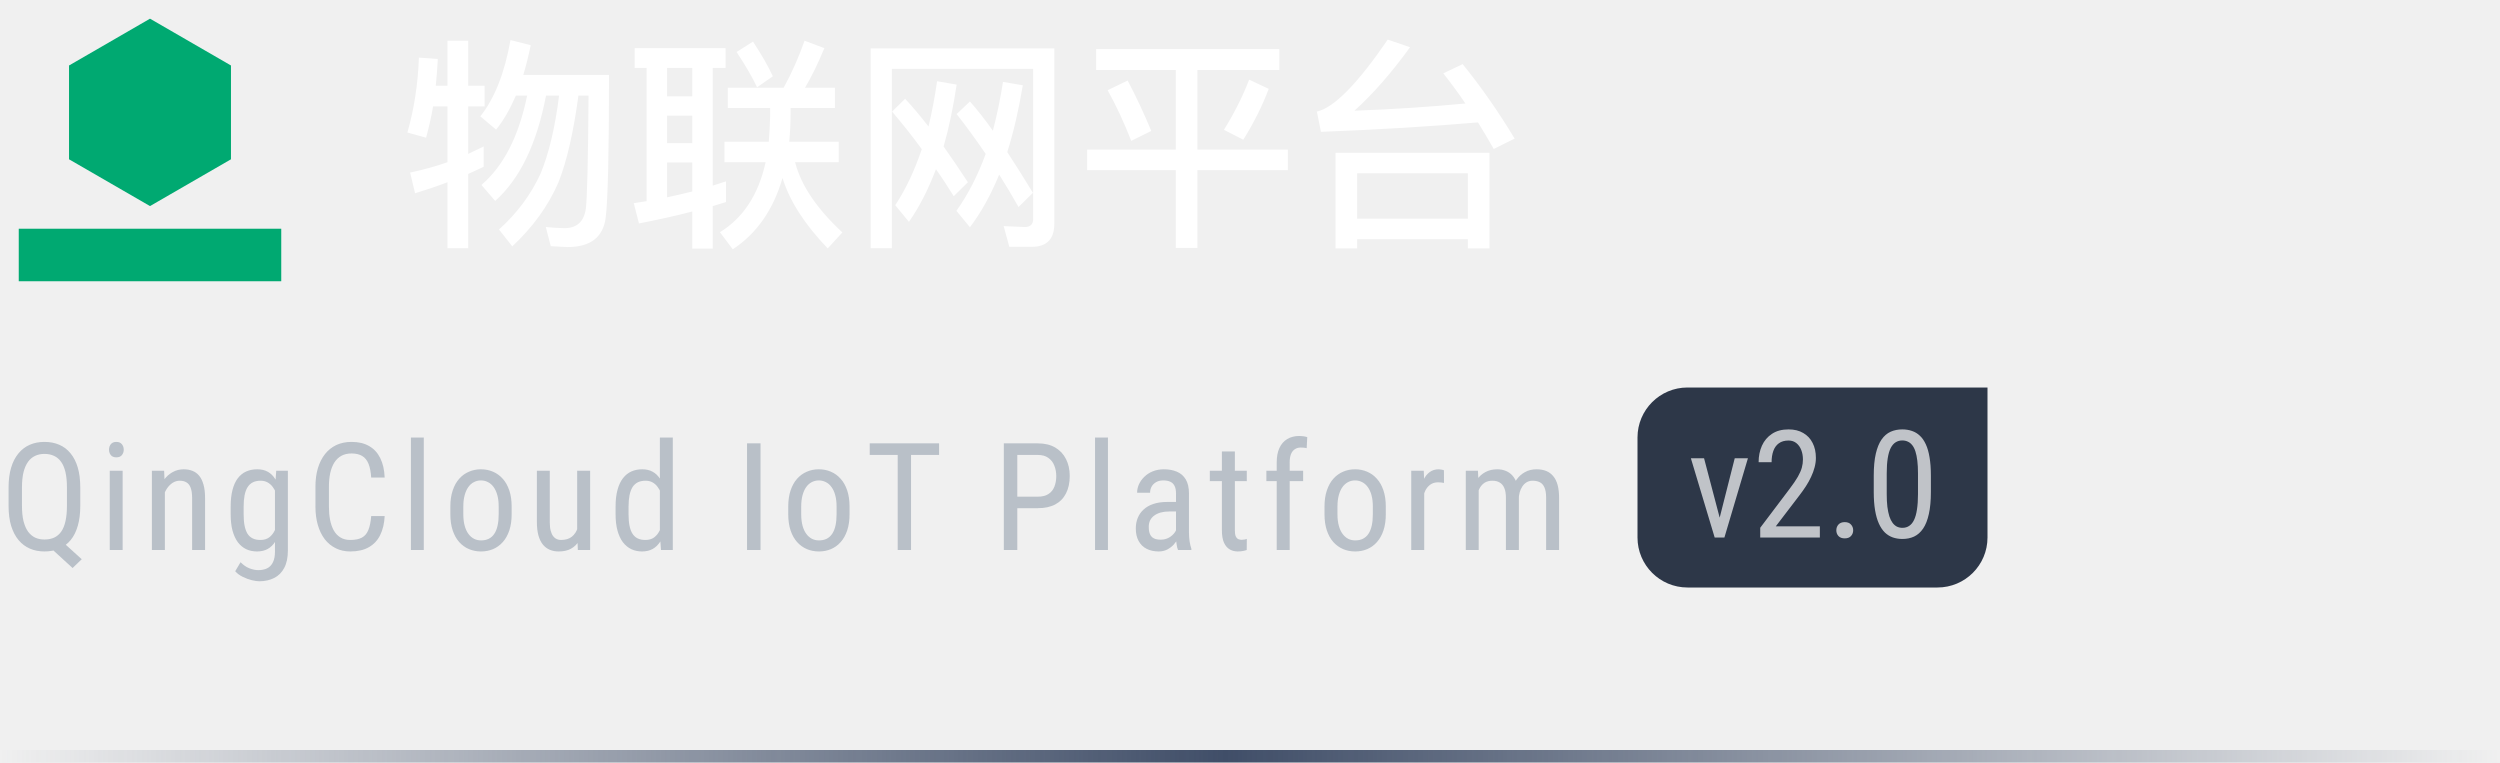
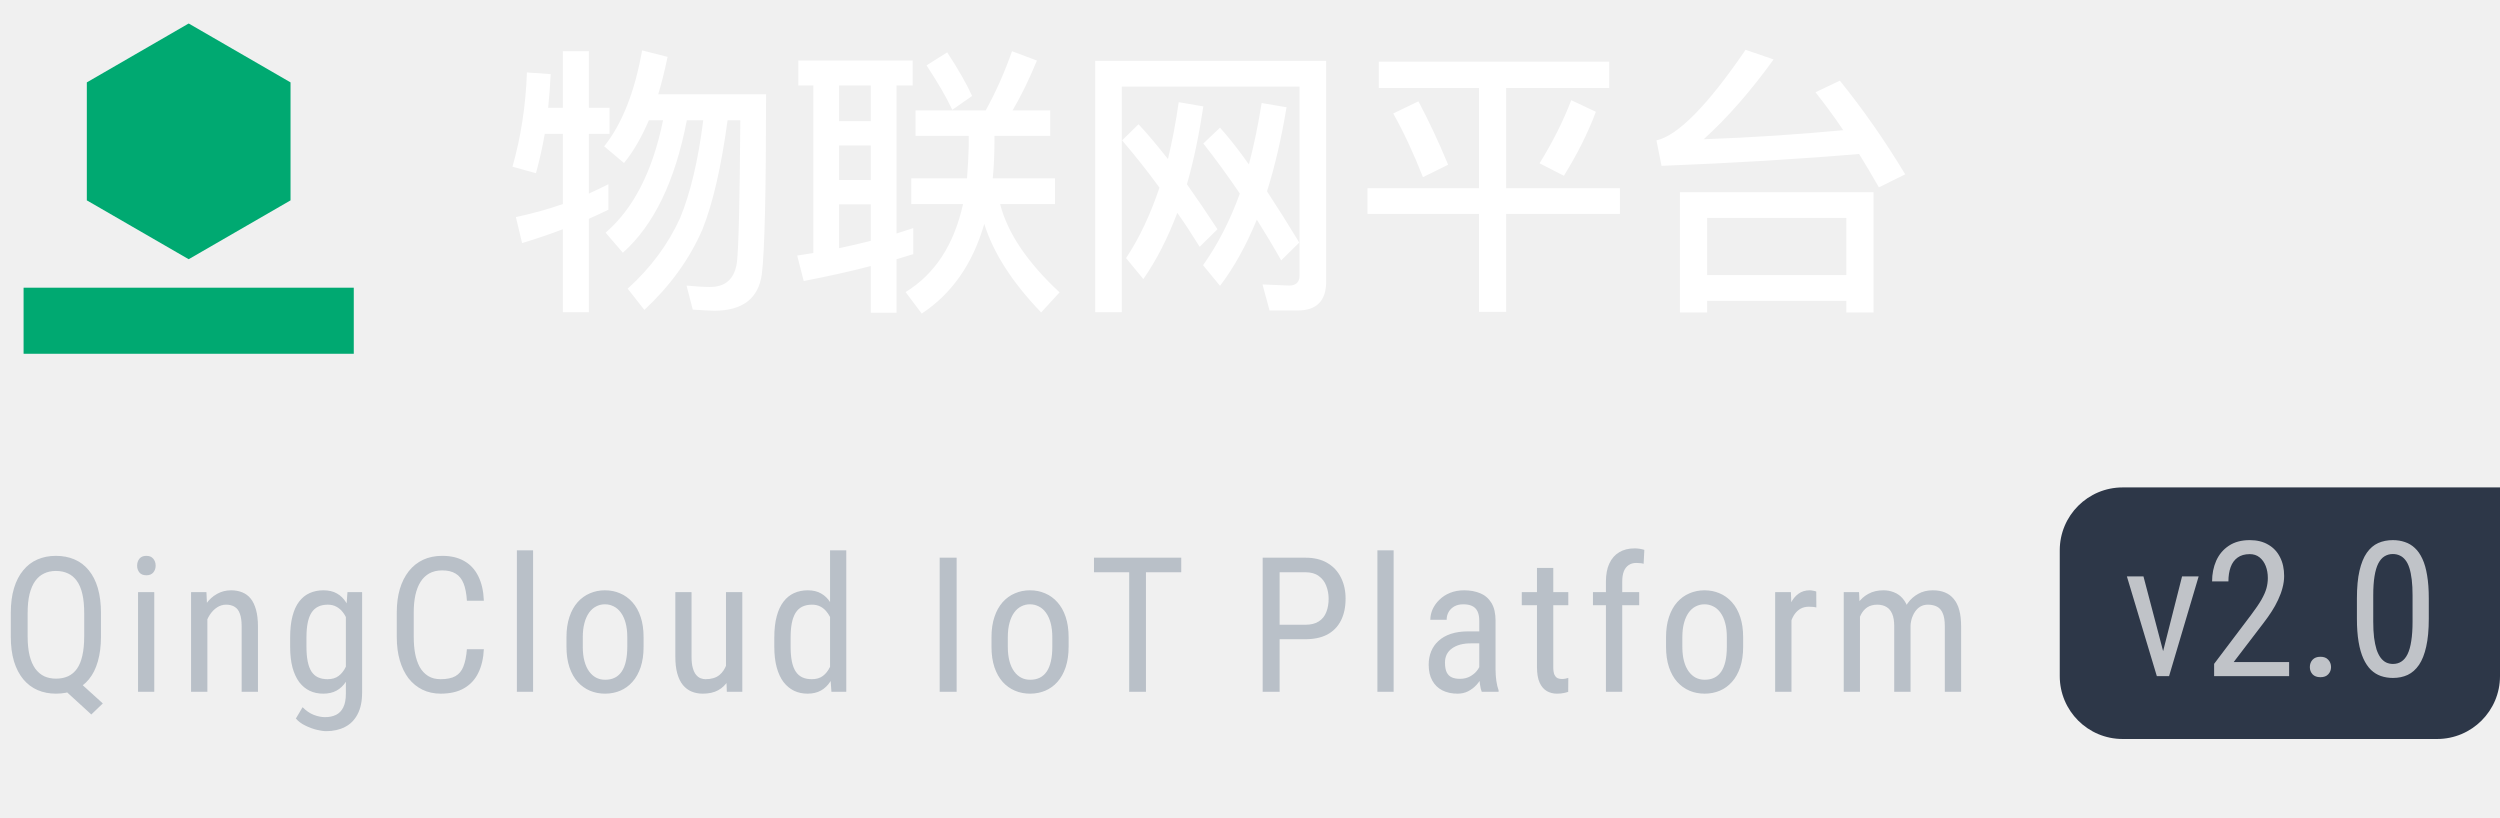
- <svg xmlns="http://www.w3.org/2000/svg" width="200" height="61" viewBox="0 0 200 61" fill="none">
+ <svg xmlns="http://www.w3.org/2000/svg" width="159" height="52" viewBox="0 0 159 52" fill="none">
  <path d="M12 16.482C12.004 16.482 12.007 16.481 12.011 16.48L18.478 12.743C18.479 12.74 18.48 12.737 18.48 12.734C18.48 12.731 18.479 12.728 18.478 12.725V5.258C18.479 5.255 18.48 5.252 18.48 5.249C18.48 5.245 18.479 5.242 18.478 5.24L12.011 1.5H11.989L5.522 5.24C5.52 5.242 5.519 5.245 5.519 5.249C5.519 5.252 5.52 5.255 5.522 5.258V12.725C5.521 12.727 5.52 12.731 5.52 12.734C5.52 12.737 5.521 12.74 5.522 12.743L11.989 16.48C11.993 16.481 11.996 16.482 12 16.482Z" fill="#00A971" />
  <path d="M1.5 18.298H22.5V22.5H1.5V18.298Z" fill="#00A971" />
  <path opacity="0.8" d="M4.646 43.022L6.539 44.738L5.807 45.441L3.955 43.748L4.646 43.022ZM6.422 38.996V40.473C6.422 41.078 6.355 41.609 6.223 42.066C6.094 42.52 5.904 42.898 5.654 43.203C5.404 43.508 5.102 43.736 4.746 43.889C4.395 44.041 3.998 44.117 3.557 44.117C3.131 44.117 2.742 44.041 2.391 43.889C2.039 43.736 1.736 43.508 1.482 43.203C1.229 42.898 1.031 42.52 0.891 42.066C0.754 41.609 0.686 41.078 0.686 40.473V38.996C0.686 38.391 0.754 37.861 0.891 37.408C1.027 36.955 1.223 36.576 1.477 36.272C1.73 35.963 2.033 35.732 2.385 35.58C2.736 35.428 3.125 35.352 3.551 35.352C3.992 35.352 4.389 35.428 4.74 35.58C5.096 35.732 5.398 35.963 5.648 36.272C5.898 36.576 6.09 36.955 6.223 37.408C6.355 37.861 6.422 38.391 6.422 38.996ZM5.355 40.473V38.984C5.355 38.516 5.316 38.113 5.238 37.777C5.16 37.438 5.043 37.16 4.887 36.945C4.734 36.73 4.547 36.572 4.324 36.471C4.102 36.365 3.844 36.312 3.551 36.312C3.277 36.312 3.029 36.365 2.807 36.471C2.588 36.572 2.4 36.73 2.244 36.945C2.088 37.16 1.967 37.438 1.881 37.777C1.799 38.113 1.758 38.516 1.758 38.984V40.473C1.758 40.945 1.799 41.352 1.881 41.691C1.967 42.031 2.088 42.31 2.244 42.529C2.404 42.744 2.594 42.904 2.812 43.01C3.035 43.111 3.283 43.162 3.557 43.162C3.85 43.162 4.107 43.111 4.33 43.01C4.557 42.904 4.746 42.744 4.898 42.529C5.051 42.31 5.164 42.031 5.238 41.691C5.316 41.352 5.355 40.945 5.355 40.473ZM9.811 37.66V44H8.78V37.66H9.811ZM8.721 35.978C8.721 35.803 8.77 35.654 8.868 35.533C8.966 35.412 9.112 35.352 9.307 35.352C9.503 35.352 9.649 35.412 9.747 35.533C9.848 35.654 9.899 35.803 9.899 35.978C9.899 36.147 9.848 36.291 9.747 36.412C9.649 36.529 9.503 36.588 9.307 36.588C9.112 36.588 8.966 36.529 8.868 36.412C8.77 36.291 8.721 36.147 8.721 35.978ZM13.189 39.014V44H12.152V37.66H13.13L13.189 39.014ZM12.937 40.59L12.515 40.572C12.511 40.139 12.56 39.738 12.662 39.371C12.767 39 12.916 38.678 13.107 38.404C13.302 38.131 13.535 37.92 13.804 37.772C14.074 37.619 14.373 37.543 14.701 37.543C14.959 37.543 15.193 37.586 15.404 37.672C15.615 37.754 15.794 37.887 15.943 38.07C16.091 38.254 16.205 38.492 16.283 38.785C16.365 39.074 16.406 39.428 16.406 39.846V44H15.369V39.834C15.369 39.502 15.332 39.236 15.257 39.037C15.187 38.834 15.078 38.688 14.929 38.598C14.785 38.504 14.601 38.457 14.379 38.457C14.175 38.457 13.986 38.514 13.81 38.627C13.634 38.74 13.48 38.897 13.347 39.096C13.218 39.295 13.117 39.523 13.043 39.781C12.972 40.035 12.937 40.305 12.937 40.59ZM22.098 37.66H23.03V44.053C23.03 44.611 22.932 45.072 22.737 45.435C22.545 45.799 22.278 46.066 21.934 46.238C21.59 46.414 21.194 46.502 20.744 46.502C20.584 46.502 20.383 46.473 20.141 46.414C19.899 46.355 19.657 46.266 19.415 46.145C19.172 46.027 18.973 45.879 18.817 45.699L19.244 44.978C19.467 45.205 19.703 45.367 19.953 45.465C20.203 45.562 20.442 45.611 20.668 45.611C20.938 45.611 21.172 45.562 21.372 45.465C21.571 45.367 21.725 45.207 21.834 44.984C21.944 44.766 21.998 44.473 21.998 44.105V39.055L22.098 37.66ZM18.453 41.135V40.543C18.453 40.02 18.502 39.57 18.6 39.195C18.698 38.816 18.838 38.506 19.022 38.264C19.209 38.018 19.434 37.836 19.696 37.719C19.957 37.602 20.25 37.543 20.575 37.543C20.903 37.543 21.186 37.609 21.424 37.742C21.663 37.875 21.86 38.068 22.016 38.322C22.176 38.572 22.301 38.877 22.391 39.236C22.485 39.592 22.549 39.994 22.584 40.443V41.234C22.549 41.68 22.485 42.08 22.391 42.435C22.301 42.791 22.174 43.094 22.01 43.344C21.85 43.594 21.651 43.785 21.413 43.918C21.174 44.051 20.891 44.117 20.563 44.117C20.243 44.117 19.953 44.057 19.696 43.935C19.438 43.81 19.215 43.625 19.028 43.379C18.844 43.129 18.702 42.818 18.6 42.447C18.502 42.072 18.453 41.635 18.453 41.135ZM19.491 40.543V41.135C19.491 41.486 19.516 41.793 19.567 42.055C19.618 42.312 19.696 42.527 19.801 42.699C19.91 42.867 20.049 42.992 20.217 43.074C20.389 43.156 20.594 43.197 20.832 43.197C21.122 43.197 21.358 43.127 21.541 42.986C21.725 42.846 21.872 42.66 21.981 42.43C22.094 42.195 22.184 41.943 22.25 41.674V40.01C22.211 39.81 22.155 39.619 22.081 39.435C22.01 39.248 21.918 39.082 21.805 38.938C21.692 38.789 21.555 38.672 21.395 38.586C21.239 38.5 21.055 38.457 20.844 38.457C20.606 38.457 20.401 38.5 20.229 38.586C20.057 38.672 19.916 38.801 19.807 38.973C19.698 39.145 19.618 39.361 19.567 39.623C19.516 39.885 19.491 40.191 19.491 40.543ZM29.695 41.287H30.773C30.745 41.873 30.626 42.379 30.415 42.805C30.208 43.227 29.905 43.551 29.507 43.777C29.113 44.004 28.618 44.117 28.025 44.117C27.599 44.117 27.214 44.033 26.87 43.865C26.527 43.697 26.232 43.457 25.985 43.145C25.743 42.828 25.558 42.449 25.429 42.008C25.3 41.566 25.235 41.07 25.235 40.52V38.943C25.235 38.397 25.3 37.902 25.429 37.461C25.562 37.02 25.751 36.643 25.997 36.33C26.247 36.014 26.55 35.772 26.905 35.603C27.265 35.435 27.671 35.352 28.124 35.352C28.679 35.352 29.148 35.463 29.53 35.685C29.917 35.904 30.214 36.227 30.421 36.652C30.632 37.074 30.749 37.592 30.773 38.205H29.695C29.667 37.756 29.597 37.391 29.484 37.109C29.37 36.824 29.202 36.615 28.98 36.482C28.761 36.346 28.476 36.277 28.124 36.277C27.812 36.277 27.54 36.34 27.31 36.465C27.083 36.59 26.896 36.77 26.747 37.004C26.603 37.234 26.493 37.514 26.419 37.842C26.349 38.166 26.314 38.529 26.314 38.932V40.52C26.314 40.895 26.343 41.244 26.402 41.568C26.464 41.893 26.562 42.178 26.695 42.424C26.831 42.666 27.009 42.855 27.228 42.992C27.447 43.129 27.712 43.197 28.025 43.197C28.419 43.197 28.732 43.133 28.962 43.004C29.193 42.875 29.363 42.67 29.472 42.389C29.585 42.107 29.659 41.74 29.695 41.287ZM33.904 35V44H32.873V35H33.904ZM36.028 41.135V40.531C36.028 40.039 36.091 39.607 36.216 39.236C36.341 38.861 36.514 38.549 36.737 38.299C36.96 38.049 37.219 37.861 37.516 37.736C37.813 37.607 38.132 37.543 38.471 37.543C38.819 37.543 39.141 37.607 39.438 37.736C39.735 37.861 39.995 38.049 40.218 38.299C40.444 38.549 40.62 38.861 40.745 39.236C40.87 39.607 40.932 40.039 40.932 40.531V41.135C40.932 41.627 40.87 42.06 40.745 42.435C40.62 42.807 40.446 43.117 40.223 43.367C40.001 43.617 39.741 43.805 39.444 43.93C39.147 44.055 38.827 44.117 38.483 44.117C38.139 44.117 37.819 44.055 37.522 43.93C37.225 43.805 36.964 43.617 36.737 43.367C36.514 43.117 36.341 42.807 36.216 42.435C36.091 42.06 36.028 41.627 36.028 41.135ZM37.065 40.531V41.135C37.065 41.482 37.1 41.787 37.171 42.049C37.241 42.31 37.341 42.529 37.469 42.705C37.598 42.881 37.749 43.014 37.921 43.103C38.093 43.19 38.28 43.232 38.483 43.232C38.718 43.232 38.923 43.19 39.098 43.103C39.278 43.014 39.427 42.881 39.544 42.705C39.661 42.529 39.749 42.31 39.807 42.049C39.866 41.787 39.895 41.482 39.895 41.135V40.531C39.895 40.184 39.86 39.881 39.79 39.623C39.719 39.361 39.62 39.143 39.491 38.967C39.362 38.787 39.21 38.654 39.034 38.568C38.862 38.478 38.675 38.434 38.471 38.434C38.272 38.434 38.087 38.478 37.915 38.568C37.743 38.654 37.593 38.787 37.464 38.967C37.339 39.143 37.241 39.361 37.171 39.623C37.1 39.881 37.065 40.184 37.065 40.531ZM46.173 42.535V37.66H47.211V44H46.226L46.173 42.535ZM46.367 41.199L46.777 41.188C46.777 41.609 46.74 42 46.666 42.359C46.595 42.715 46.478 43.023 46.314 43.285C46.154 43.547 45.941 43.752 45.675 43.9C45.41 44.045 45.084 44.117 44.697 44.117C44.435 44.117 44.197 44.072 43.982 43.982C43.771 43.893 43.587 43.754 43.431 43.566C43.279 43.379 43.16 43.135 43.074 42.834C42.992 42.533 42.951 42.172 42.951 41.75V37.66H43.982V41.762C43.982 42.047 44.007 42.283 44.058 42.471C44.109 42.654 44.177 42.801 44.263 42.91C44.349 43.016 44.445 43.09 44.55 43.133C44.656 43.176 44.763 43.197 44.873 43.197C45.24 43.197 45.533 43.109 45.752 42.934C45.97 42.754 46.127 42.514 46.22 42.213C46.318 41.908 46.367 41.57 46.367 41.199ZM52.791 42.77V35H53.823V44H52.879L52.791 42.77ZM49.246 41.135V40.543C49.246 40.02 49.297 39.57 49.399 39.195C49.5 38.816 49.645 38.506 49.832 38.264C50.02 38.018 50.245 37.836 50.506 37.719C50.768 37.602 51.057 37.543 51.373 37.543C51.702 37.543 51.983 37.609 52.217 37.742C52.456 37.875 52.655 38.068 52.815 38.322C52.975 38.572 53.1 38.877 53.19 39.236C53.284 39.592 53.346 39.994 53.377 40.443V41.234C53.342 41.68 53.278 42.08 53.184 42.435C53.094 42.791 52.969 43.094 52.809 43.344C52.649 43.594 52.45 43.785 52.211 43.918C51.973 44.051 51.69 44.117 51.362 44.117C51.049 44.117 50.764 44.057 50.506 43.935C50.248 43.81 50.024 43.625 49.832 43.379C49.645 43.129 49.5 42.818 49.399 42.447C49.297 42.072 49.246 41.635 49.246 41.135ZM50.284 40.543V41.135C50.284 41.486 50.309 41.793 50.36 42.055C50.41 42.312 50.491 42.527 50.6 42.699C50.709 42.867 50.848 42.992 51.016 43.074C51.188 43.156 51.393 43.197 51.631 43.197C51.92 43.197 52.157 43.127 52.34 42.986C52.524 42.846 52.67 42.66 52.78 42.43C52.893 42.195 52.983 41.943 53.049 41.674V40.01C53.01 39.81 52.953 39.619 52.879 39.435C52.805 39.248 52.711 39.082 52.598 38.938C52.489 38.789 52.354 38.672 52.194 38.586C52.038 38.5 51.854 38.457 51.643 38.457C51.405 38.457 51.198 38.5 51.022 38.586C50.85 38.672 50.709 38.801 50.6 38.973C50.495 39.145 50.414 39.361 50.36 39.623C50.309 39.885 50.284 40.191 50.284 40.543ZM60.842 35.469V44H59.764V35.469H60.842ZM63.059 41.135V40.531C63.059 40.039 63.122 39.607 63.247 39.236C63.372 38.861 63.546 38.549 63.768 38.299C63.991 38.049 64.251 37.861 64.548 37.736C64.844 37.607 65.163 37.543 65.503 37.543C65.85 37.543 66.173 37.607 66.469 37.736C66.766 37.861 67.026 38.049 67.249 38.299C67.475 38.549 67.651 38.861 67.776 39.236C67.901 39.607 67.964 40.039 67.964 40.531V41.135C67.964 41.627 67.901 42.06 67.776 42.435C67.651 42.807 67.477 43.117 67.255 43.367C67.032 43.617 66.772 43.805 66.475 43.93C66.178 44.055 65.858 44.117 65.514 44.117C65.171 44.117 64.85 44.055 64.553 43.93C64.257 43.805 63.995 43.617 63.768 43.367C63.546 43.117 63.372 42.807 63.247 42.435C63.122 42.06 63.059 41.627 63.059 41.135ZM64.097 40.531V41.135C64.097 41.482 64.132 41.787 64.202 42.049C64.272 42.31 64.372 42.529 64.501 42.705C64.63 42.881 64.78 43.014 64.952 43.103C65.124 43.19 65.311 43.232 65.514 43.232C65.749 43.232 65.954 43.19 66.13 43.103C66.309 43.014 66.458 42.881 66.575 42.705C66.692 42.529 66.78 42.31 66.839 42.049C66.897 41.787 66.927 41.482 66.927 41.135V40.531C66.927 40.184 66.891 39.881 66.821 39.623C66.751 39.361 66.651 39.143 66.522 38.967C66.393 38.787 66.241 38.654 66.065 38.568C65.893 38.478 65.706 38.434 65.503 38.434C65.303 38.434 65.118 38.478 64.946 38.568C64.774 38.654 64.624 38.787 64.495 38.967C64.37 39.143 64.272 39.361 64.202 39.623C64.132 39.881 64.097 40.184 64.097 40.531ZM72.882 35.469V44H71.816V35.469H72.882ZM75.127 35.469V36.395H69.578V35.469H75.127ZM83.025 40.654H81.161V39.734H83.025C83.376 39.734 83.659 39.664 83.874 39.523C84.093 39.383 84.251 39.188 84.349 38.938C84.45 38.688 84.501 38.402 84.501 38.082C84.501 37.789 84.45 37.514 84.349 37.256C84.251 36.998 84.093 36.791 83.874 36.635C83.659 36.475 83.376 36.395 83.025 36.395H81.384V44H80.306V35.469H83.025C83.575 35.469 84.04 35.58 84.419 35.803C84.798 36.025 85.085 36.334 85.281 36.728C85.48 37.119 85.579 37.566 85.579 38.07C85.579 38.617 85.48 39.084 85.281 39.471C85.085 39.857 84.798 40.152 84.419 40.355C84.04 40.555 83.575 40.654 83.025 40.654ZM88.635 35V44H87.603V35H88.635ZM94.081 42.916V39.477C94.081 39.227 94.042 39.025 93.964 38.873C93.889 38.721 93.776 38.609 93.624 38.539C93.475 38.469 93.288 38.434 93.061 38.434C92.843 38.434 92.653 38.478 92.493 38.568C92.337 38.658 92.216 38.777 92.13 38.926C92.048 39.074 92.007 39.238 92.007 39.418H90.969C90.969 39.191 91.018 38.967 91.116 38.744C91.218 38.522 91.362 38.32 91.55 38.141C91.737 37.957 91.962 37.812 92.223 37.707C92.489 37.598 92.786 37.543 93.114 37.543C93.505 37.543 93.85 37.607 94.151 37.736C94.452 37.861 94.688 38.066 94.86 38.352C95.032 38.637 95.118 39.016 95.118 39.488V42.617C95.118 42.828 95.134 43.053 95.165 43.291C95.2 43.529 95.249 43.734 95.311 43.906V44H94.239C94.188 43.875 94.149 43.709 94.122 43.502C94.094 43.291 94.081 43.096 94.081 42.916ZM94.245 40.156L94.257 40.918H93.536C93.29 40.918 93.065 40.945 92.862 41C92.663 41.055 92.491 41.135 92.347 41.24C92.202 41.342 92.091 41.469 92.013 41.621C91.938 41.773 91.901 41.947 91.901 42.143C91.901 42.397 91.936 42.6 92.007 42.752C92.077 42.9 92.182 43.008 92.323 43.074C92.464 43.141 92.641 43.174 92.856 43.174C93.118 43.174 93.348 43.113 93.548 42.992C93.747 42.871 93.901 42.725 94.01 42.553C94.124 42.381 94.177 42.221 94.169 42.072L94.397 42.559C94.382 42.711 94.331 42.877 94.245 43.057C94.163 43.232 94.048 43.402 93.899 43.566C93.751 43.727 93.575 43.859 93.372 43.965C93.173 44.066 92.948 44.117 92.698 44.117C92.331 44.117 92.009 44.047 91.731 43.906C91.458 43.766 91.245 43.559 91.093 43.285C90.94 43.012 90.864 42.674 90.864 42.272C90.864 41.967 90.917 41.685 91.022 41.428C91.128 41.17 91.284 40.947 91.491 40.76C91.698 40.568 91.958 40.42 92.27 40.315C92.587 40.209 92.952 40.156 93.366 40.156H94.245ZM99.744 37.66V38.492H96.785V37.66H99.744ZM97.752 36.119H98.789V42.43C98.789 42.645 98.814 42.807 98.865 42.916C98.919 43.025 98.988 43.098 99.07 43.133C99.152 43.168 99.24 43.185 99.334 43.185C99.404 43.185 99.482 43.178 99.568 43.162C99.654 43.143 99.713 43.127 99.744 43.115L99.738 44C99.668 44.027 99.574 44.053 99.457 44.076C99.34 44.103 99.191 44.117 99.011 44.117C98.789 44.117 98.582 44.065 98.39 43.959C98.199 43.853 98.044 43.678 97.927 43.432C97.81 43.182 97.752 42.846 97.752 42.424V36.119ZM103.174 44H102.137V36.992C102.137 36.535 102.209 36.15 102.354 35.838C102.502 35.522 102.711 35.283 102.981 35.123C103.254 34.959 103.579 34.877 103.954 34.877C104.059 34.877 104.164 34.885 104.27 34.9C104.379 34.916 104.483 34.94 104.58 34.971L104.534 35.855C104.471 35.836 104.395 35.822 104.305 35.815C104.219 35.807 104.137 35.803 104.059 35.803C103.871 35.803 103.711 35.85 103.579 35.943C103.446 36.033 103.344 36.166 103.274 36.342C103.207 36.518 103.174 36.734 103.174 36.992V44ZM104.252 37.66V38.492H101.311V37.66H104.252ZM105.96 41.135V40.531C105.96 40.039 106.023 39.607 106.148 39.236C106.273 38.861 106.446 38.549 106.669 38.299C106.892 38.049 107.152 37.861 107.448 37.736C107.745 37.607 108.064 37.543 108.404 37.543C108.751 37.543 109.073 37.607 109.37 37.736C109.667 37.861 109.927 38.049 110.15 38.299C110.376 38.549 110.552 38.861 110.677 39.236C110.802 39.607 110.864 40.039 110.864 40.531V41.135C110.864 41.627 110.802 42.06 110.677 42.435C110.552 42.807 110.378 43.117 110.155 43.367C109.933 43.617 109.673 43.805 109.376 43.93C109.079 44.055 108.759 44.117 108.415 44.117C108.071 44.117 107.751 44.055 107.454 43.93C107.157 43.805 106.896 43.617 106.669 43.367C106.446 43.117 106.273 42.807 106.148 42.435C106.023 42.06 105.96 41.627 105.96 41.135ZM106.997 40.531V41.135C106.997 41.482 107.032 41.787 107.103 42.049C107.173 42.31 107.273 42.529 107.402 42.705C107.53 42.881 107.681 43.014 107.853 43.103C108.025 43.19 108.212 43.232 108.415 43.232C108.65 43.232 108.855 43.19 109.03 43.103C109.21 43.014 109.359 42.881 109.476 42.705C109.593 42.529 109.681 42.31 109.739 42.049C109.798 41.787 109.827 41.482 109.827 41.135V40.531C109.827 40.184 109.792 39.881 109.722 39.623C109.652 39.361 109.552 39.143 109.423 38.967C109.294 38.787 109.142 38.654 108.966 38.568C108.794 38.478 108.607 38.434 108.404 38.434C108.204 38.434 108.019 38.478 107.847 38.568C107.675 38.654 107.525 38.787 107.396 38.967C107.271 39.143 107.173 39.361 107.103 39.623C107.032 39.881 106.997 40.184 106.997 40.531ZM113.938 38.656V44H112.9V37.66H113.902L113.938 38.656ZM115.514 37.625L115.52 38.633C115.434 38.613 115.355 38.602 115.285 38.598C115.219 38.59 115.141 38.586 115.051 38.586C114.855 38.586 114.684 38.625 114.535 38.703C114.391 38.781 114.266 38.891 114.16 39.031C114.055 39.172 113.971 39.34 113.908 39.535C113.846 39.727 113.803 39.938 113.779 40.168L113.51 40.344C113.51 39.961 113.539 39.602 113.598 39.266C113.66 38.93 113.756 38.633 113.885 38.375C114.014 38.113 114.178 37.91 114.377 37.766C114.58 37.617 114.822 37.543 115.104 37.543C115.166 37.543 115.242 37.553 115.332 37.572C115.426 37.588 115.486 37.605 115.514 37.625ZM118.294 38.92V44H117.262V37.66H118.235L118.294 38.92ZM118.083 40.59L117.602 40.572C117.598 40.139 117.641 39.738 117.731 39.371C117.821 39 117.956 38.678 118.136 38.404C118.319 38.131 118.548 37.92 118.821 37.772C119.098 37.619 119.421 37.543 119.788 37.543C120.03 37.543 120.255 37.586 120.462 37.672C120.673 37.754 120.856 37.885 121.012 38.065C121.169 38.244 121.29 38.475 121.376 38.756C121.466 39.037 121.511 39.377 121.511 39.775V44H120.473V39.828C120.473 39.496 120.429 39.23 120.339 39.031C120.253 38.832 120.13 38.688 119.97 38.598C119.809 38.504 119.618 38.457 119.395 38.457C119.141 38.457 118.929 38.514 118.757 38.627C118.589 38.74 118.454 38.897 118.352 39.096C118.255 39.295 118.184 39.523 118.141 39.781C118.102 40.035 118.083 40.305 118.083 40.59ZM121.499 39.992L120.807 40.215C120.804 39.867 120.846 39.533 120.936 39.213C121.026 38.893 121.159 38.607 121.335 38.357C121.514 38.107 121.737 37.91 122.003 37.766C122.268 37.617 122.577 37.543 122.929 37.543C123.218 37.543 123.473 37.588 123.696 37.678C123.919 37.768 124.106 37.906 124.259 38.094C124.415 38.277 124.532 38.514 124.61 38.803C124.688 39.092 124.727 39.435 124.727 39.834V44H123.69V39.822C123.69 39.467 123.645 39.191 123.555 38.996C123.47 38.797 123.346 38.658 123.186 38.58C123.026 38.498 122.835 38.457 122.612 38.457C122.432 38.457 122.272 38.498 122.132 38.58C121.995 38.662 121.88 38.775 121.786 38.92C121.692 39.06 121.62 39.223 121.569 39.406C121.522 39.59 121.499 39.785 121.499 39.992Z" fill="#ABB4BE" />
  <path d="M131 35C131 32.791 132.791 31 135 31H159V43C159 45.209 157.209 47 155 47H135C132.791 47 131 45.209 131 43V35Z" fill="#2D3748" />
  <path opacity="0.7" d="M137.42 42.022L138.779 36.66H139.834L137.953 43H137.268L137.42 42.022ZM136.324 36.66L137.742 42.051L137.854 43H137.174L135.27 36.66H136.324ZM145.588 42.109V43H140.818V42.221L143.168 39.109C143.457 38.727 143.678 38.402 143.83 38.137C143.982 37.867 144.088 37.627 144.146 37.416C144.205 37.201 144.234 36.982 144.234 36.76C144.234 36.478 144.189 36.225 144.1 35.998C144.01 35.768 143.879 35.584 143.707 35.447C143.535 35.31 143.328 35.242 143.086 35.242C142.77 35.242 142.51 35.316 142.307 35.465C142.107 35.609 141.961 35.812 141.867 36.074C141.773 36.336 141.727 36.637 141.727 36.977H140.689C140.689 36.496 140.777 36.057 140.953 35.658C141.133 35.26 141.4 34.943 141.756 34.709C142.111 34.471 142.555 34.352 143.086 34.352C143.543 34.352 143.934 34.447 144.258 34.639C144.586 34.826 144.836 35.092 145.008 35.435C145.184 35.775 145.271 36.174 145.271 36.631C145.271 36.881 145.236 37.135 145.166 37.393C145.1 37.647 145.006 37.9 144.885 38.154C144.768 38.408 144.629 38.658 144.469 38.904C144.309 39.15 144.137 39.393 143.953 39.631L142.061 42.109H145.588ZM146.906 42.426C146.906 42.242 146.963 42.088 147.076 41.963C147.193 41.834 147.361 41.77 147.58 41.77C147.799 41.77 147.965 41.834 148.078 41.963C148.195 42.088 148.254 42.242 148.254 42.426C148.254 42.605 148.195 42.758 148.078 42.883C147.965 43.008 147.799 43.07 147.58 43.07C147.361 43.07 147.193 43.008 147.076 42.883C146.963 42.758 146.906 42.605 146.906 42.426ZM154.471 38.055V39.355C154.471 40.055 154.416 40.645 154.307 41.125C154.201 41.605 154.049 41.992 153.85 42.285C153.65 42.578 153.41 42.791 153.129 42.924C152.852 43.053 152.539 43.117 152.191 43.117C151.918 43.117 151.662 43.076 151.424 42.994C151.189 42.912 150.979 42.781 150.791 42.602C150.604 42.418 150.443 42.18 150.311 41.887C150.178 41.594 150.076 41.238 150.006 40.82C149.936 40.402 149.9 39.914 149.9 39.355V38.055C149.9 37.355 149.955 36.77 150.064 36.297C150.174 35.824 150.328 35.445 150.527 35.16C150.73 34.871 150.971 34.664 151.248 34.539C151.529 34.414 151.842 34.352 152.186 34.352C152.463 34.352 152.719 34.393 152.953 34.475C153.191 34.553 153.402 34.68 153.586 34.855C153.773 35.027 153.934 35.258 154.066 35.547C154.199 35.832 154.299 36.182 154.365 36.596C154.436 37.01 154.471 37.496 154.471 38.055ZM153.439 39.531V37.873C153.439 37.49 153.422 37.154 153.387 36.865C153.352 36.572 153.301 36.322 153.234 36.115C153.168 35.908 153.082 35.74 152.977 35.611C152.875 35.482 152.758 35.389 152.625 35.33C152.492 35.268 152.346 35.236 152.186 35.236C151.986 35.236 151.809 35.285 151.652 35.383C151.5 35.477 151.369 35.627 151.26 35.834C151.154 36.041 151.074 36.312 151.02 36.648C150.965 36.984 150.938 37.393 150.938 37.873V39.531C150.938 39.914 150.955 40.252 150.99 40.545C151.029 40.838 151.082 41.092 151.148 41.307C151.219 41.518 151.305 41.691 151.406 41.828C151.508 41.965 151.625 42.066 151.758 42.133C151.891 42.195 152.035 42.227 152.191 42.227C152.398 42.227 152.578 42.176 152.73 42.074C152.887 41.973 153.018 41.815 153.123 41.6C153.229 41.381 153.307 41.102 153.357 40.762C153.412 40.418 153.439 40.008 153.439 39.531Z" fill="white" />
  <path d="M40.838 3.204C40.37 5.85 39.56 7.884 38.426 9.306L39.686 10.368C40.28 9.648 40.802 8.73 41.27 7.65H42.17C41.504 10.908 40.28 13.284 38.516 14.796L39.614 16.074C41.594 14.31 42.944 11.502 43.682 7.65H44.726C44.402 10.242 43.898 12.312 43.25 13.878C42.494 15.534 41.396 17.028 39.92 18.36L40.982 19.71C42.602 18.198 43.844 16.506 44.672 14.598C45.356 12.888 45.878 10.566 46.274 7.65H47.084C47.048 12.78 46.976 15.786 46.868 16.686C46.724 17.73 46.148 18.252 45.158 18.252C44.726 18.252 44.24 18.216 43.664 18.162L44.06 19.692C44.708 19.728 45.158 19.764 45.41 19.764C47.228 19.764 48.236 18.99 48.452 17.442C48.632 16.002 48.722 12.186 48.722 5.994H41.864C42.08 5.274 42.278 4.482 42.458 3.618L40.838 3.204ZM34.646 8.514H35.798V12.978C34.826 13.32 33.818 13.59 32.81 13.806L33.206 15.462C34.088 15.192 34.952 14.904 35.798 14.58V19.854H37.454V13.914C37.868 13.734 38.282 13.536 38.696 13.338V11.718C38.3 11.916 37.886 12.114 37.454 12.312V8.514H38.768V6.858H37.454V3.258H35.798V6.858H34.862C34.934 6.156 34.988 5.436 35.024 4.716L33.512 4.608C33.44 6.696 33.134 8.694 32.594 10.602L34.088 11.016C34.304 10.206 34.502 9.378 34.646 8.514ZM58.226 7.02V8.64H61.61V9.342C61.592 10.026 61.556 10.692 61.502 11.34H57.956V12.978H61.25C60.674 15.57 59.468 17.424 57.596 18.576L58.622 19.944C60.53 18.684 61.862 16.794 62.6 14.238C63.176 16.092 64.382 17.964 66.218 19.872L67.388 18.594C65.336 16.686 64.076 14.814 63.608 12.978H67.1V11.34H63.14C63.212 10.584 63.248 9.792 63.248 8.964V8.64H66.794V7.02H64.4C64.922 6.138 65.444 5.076 65.948 3.852L64.364 3.258C63.896 4.59 63.338 5.85 62.69 7.02H58.226ZM60.242 3.33L58.928 4.158C59.612 5.202 60.17 6.138 60.566 6.984L61.826 6.102C61.466 5.31 60.926 4.374 60.242 3.33ZM50.774 3.852V5.436H51.728V16.092L50.702 16.254L51.116 17.874C52.592 17.586 54.014 17.28 55.382 16.92V19.89H57.02V16.488L58.082 16.164V14.508C57.722 14.616 57.38 14.742 57.02 14.85V5.436H58.046V3.852H50.774ZM53.366 15.786V12.996H55.382V15.318C54.734 15.48 54.05 15.642 53.366 15.786ZM53.366 11.448V9.252H55.382V11.448H53.366ZM53.366 7.704V5.436H55.382V7.704H53.366ZM76.298 15.696L77.432 14.58C76.748 13.536 76.1 12.582 75.488 11.718C75.92 10.224 76.262 8.568 76.532 6.768L74.966 6.498C74.786 7.776 74.552 8.982 74.282 10.116C73.598 9.252 72.986 8.514 72.41 7.902L71.366 8.928C72.194 9.9 72.986 10.89 73.742 11.934C73.166 13.644 72.464 15.138 71.618 16.416L72.716 17.748C73.544 16.56 74.264 15.156 74.876 13.536C75.362 14.22 75.83 14.94 76.298 15.696ZM81.482 16.56L82.634 15.426C81.914 14.238 81.23 13.158 80.582 12.168C81.086 10.566 81.5 8.784 81.824 6.822L80.24 6.552C80.024 7.92 79.754 9.234 79.43 10.458C78.782 9.54 78.17 8.766 77.594 8.118L76.532 9.126C77.324 10.134 78.098 11.196 78.854 12.312C78.224 14.04 77.45 15.552 76.514 16.866L77.594 18.18C78.494 16.992 79.268 15.588 79.934 13.968C80.456 14.796 80.978 15.66 81.482 16.56ZM82.544 19.746C83.732 19.746 84.344 19.134 84.344 17.91V3.87H69.656V19.854H71.348V5.508H82.652V17.532C82.652 17.946 82.418 18.162 81.986 18.162L80.294 18.09L80.744 19.746H82.544ZM87.692 3.924V5.598H94.064V11.97H86.972V13.608H94.064V19.836H95.792V13.608H103.028V11.97H95.792V5.598H102.344V3.924H87.692ZM90.212 6.444L88.61 7.218C89.276 8.406 89.906 9.756 90.5 11.268L92.102 10.476C91.49 9 90.86 7.668 90.212 6.444ZM99.932 6.372C99.428 7.686 98.762 9.018 97.916 10.386L99.464 11.178C100.292 9.846 100.976 8.496 101.498 7.11L99.932 6.372ZM119.156 12.222H106.844V19.872H108.572V19.134H117.428V19.872H119.156V12.222ZM108.572 17.496V13.86H117.428V17.496H108.572ZM105.674 10.548C110.282 10.368 114.476 10.116 118.238 9.792C118.652 10.458 119.066 11.16 119.498 11.916L121.172 11.088C119.858 8.91 118.472 6.93 117.014 5.13L115.466 5.868C116.06 6.624 116.654 7.416 117.23 8.28C114.368 8.55 111.416 8.748 108.356 8.856C109.868 7.488 111.344 5.796 112.802 3.78L111.02 3.168C108.608 6.696 106.718 8.622 105.35 8.928L105.674 10.548Z" fill="white" />
-   <rect width="200" height="1" transform="matrix(1 0 0 -1 0 61)" fill="url(#paint0_linear_7641_99050)" />
-   <defs>
-     <linearGradient id="paint0_linear_7641_99050" x1="200" y1="0" x2="0" y2="0" gradientUnits="userSpaceOnUse">
-       <stop stop-color="#404E68" stop-opacity="0" />
-       <stop offset="0.51" stop-color="#404E68" />
-       <stop offset="1" stop-color="#404E68" stop-opacity="0" />
-     </linearGradient>
-   </defs>
</svg>
